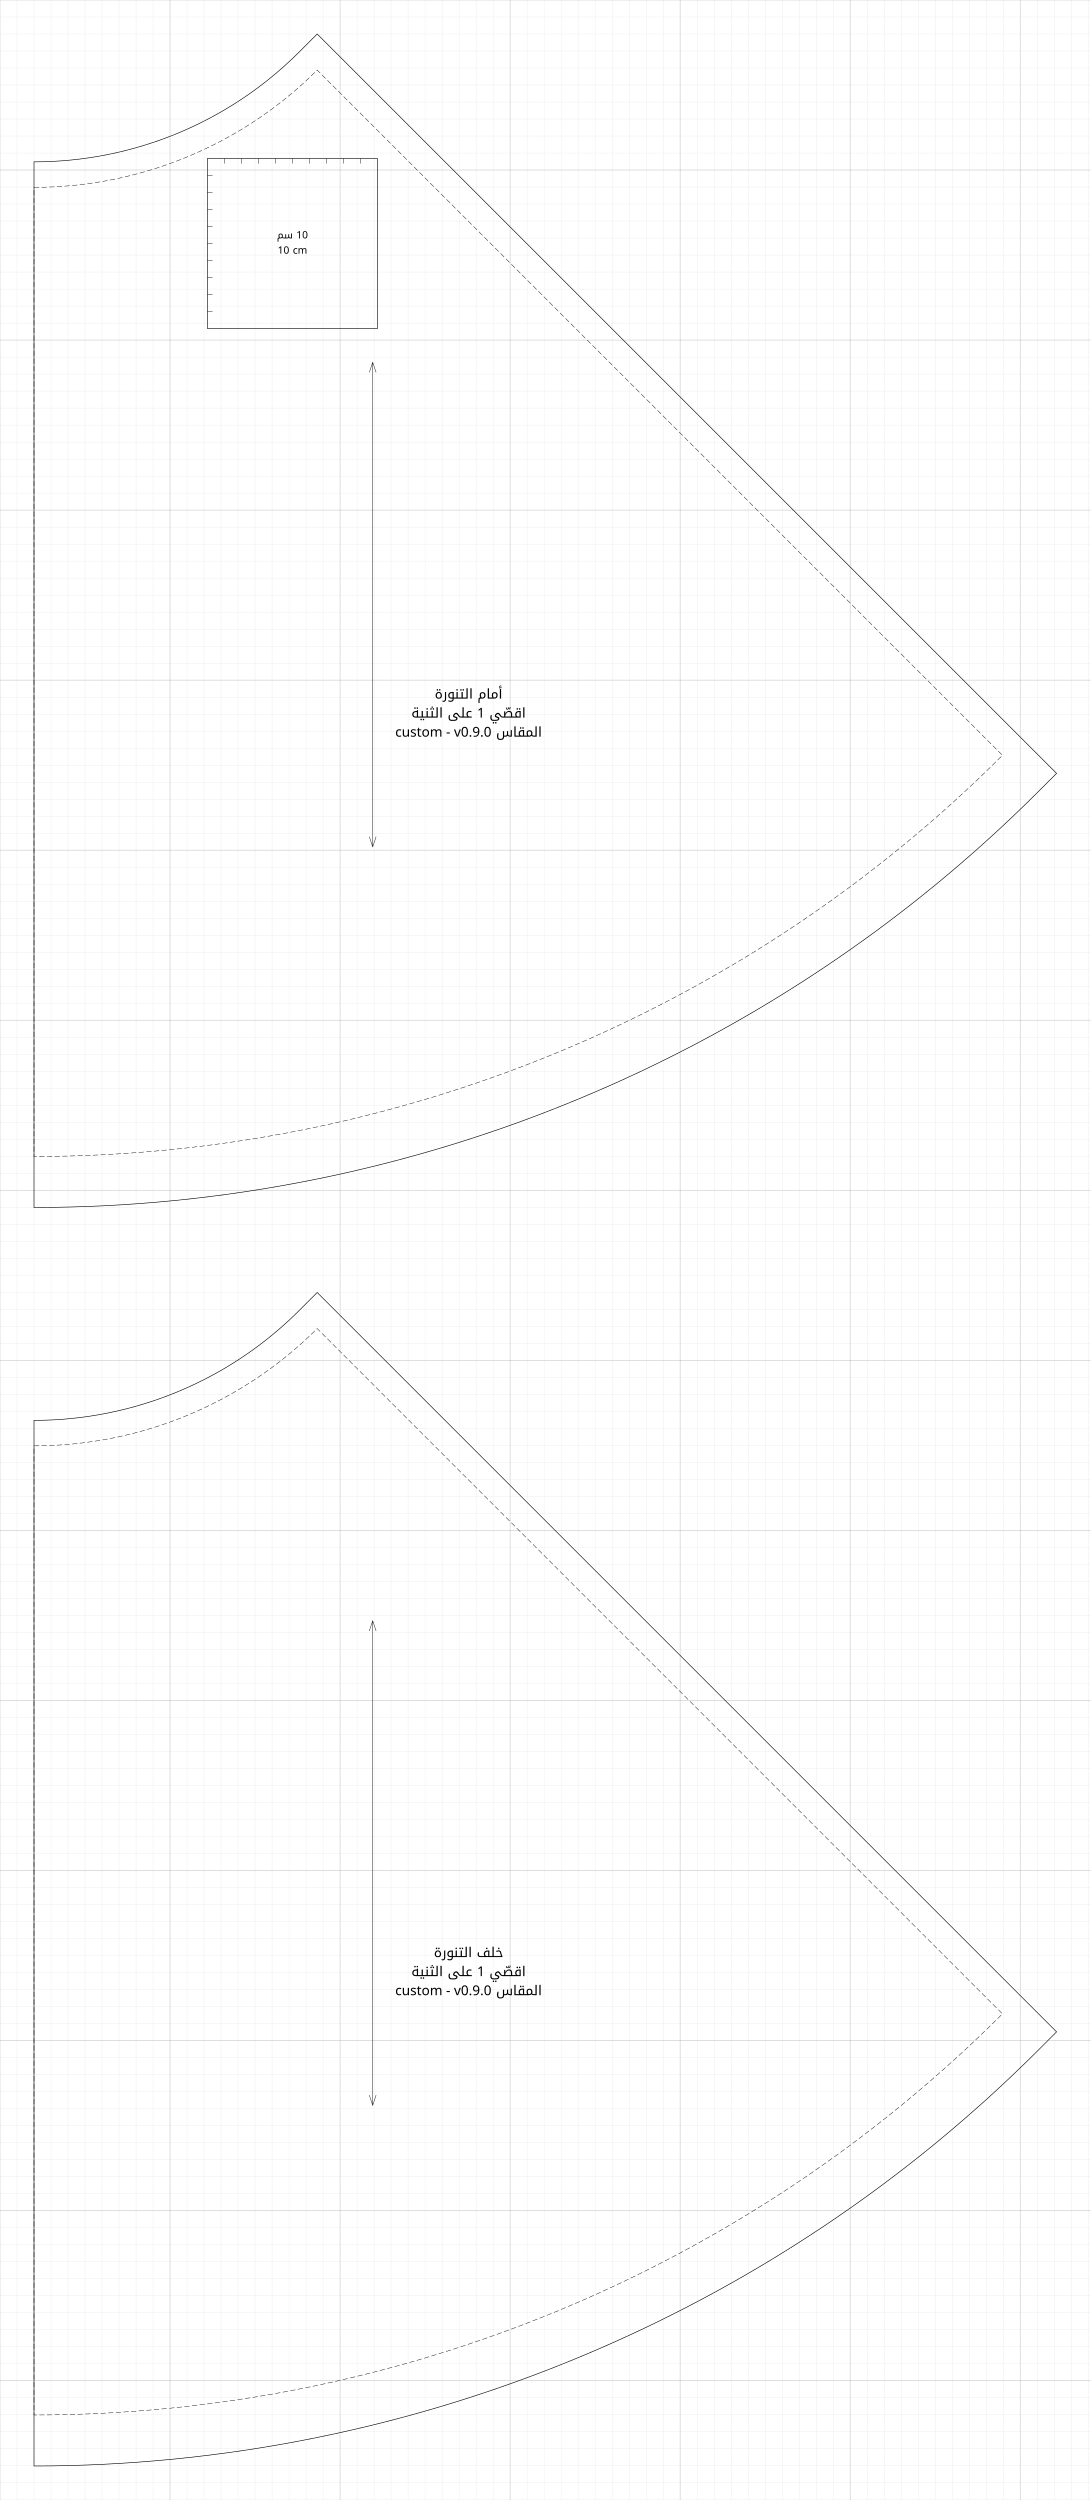
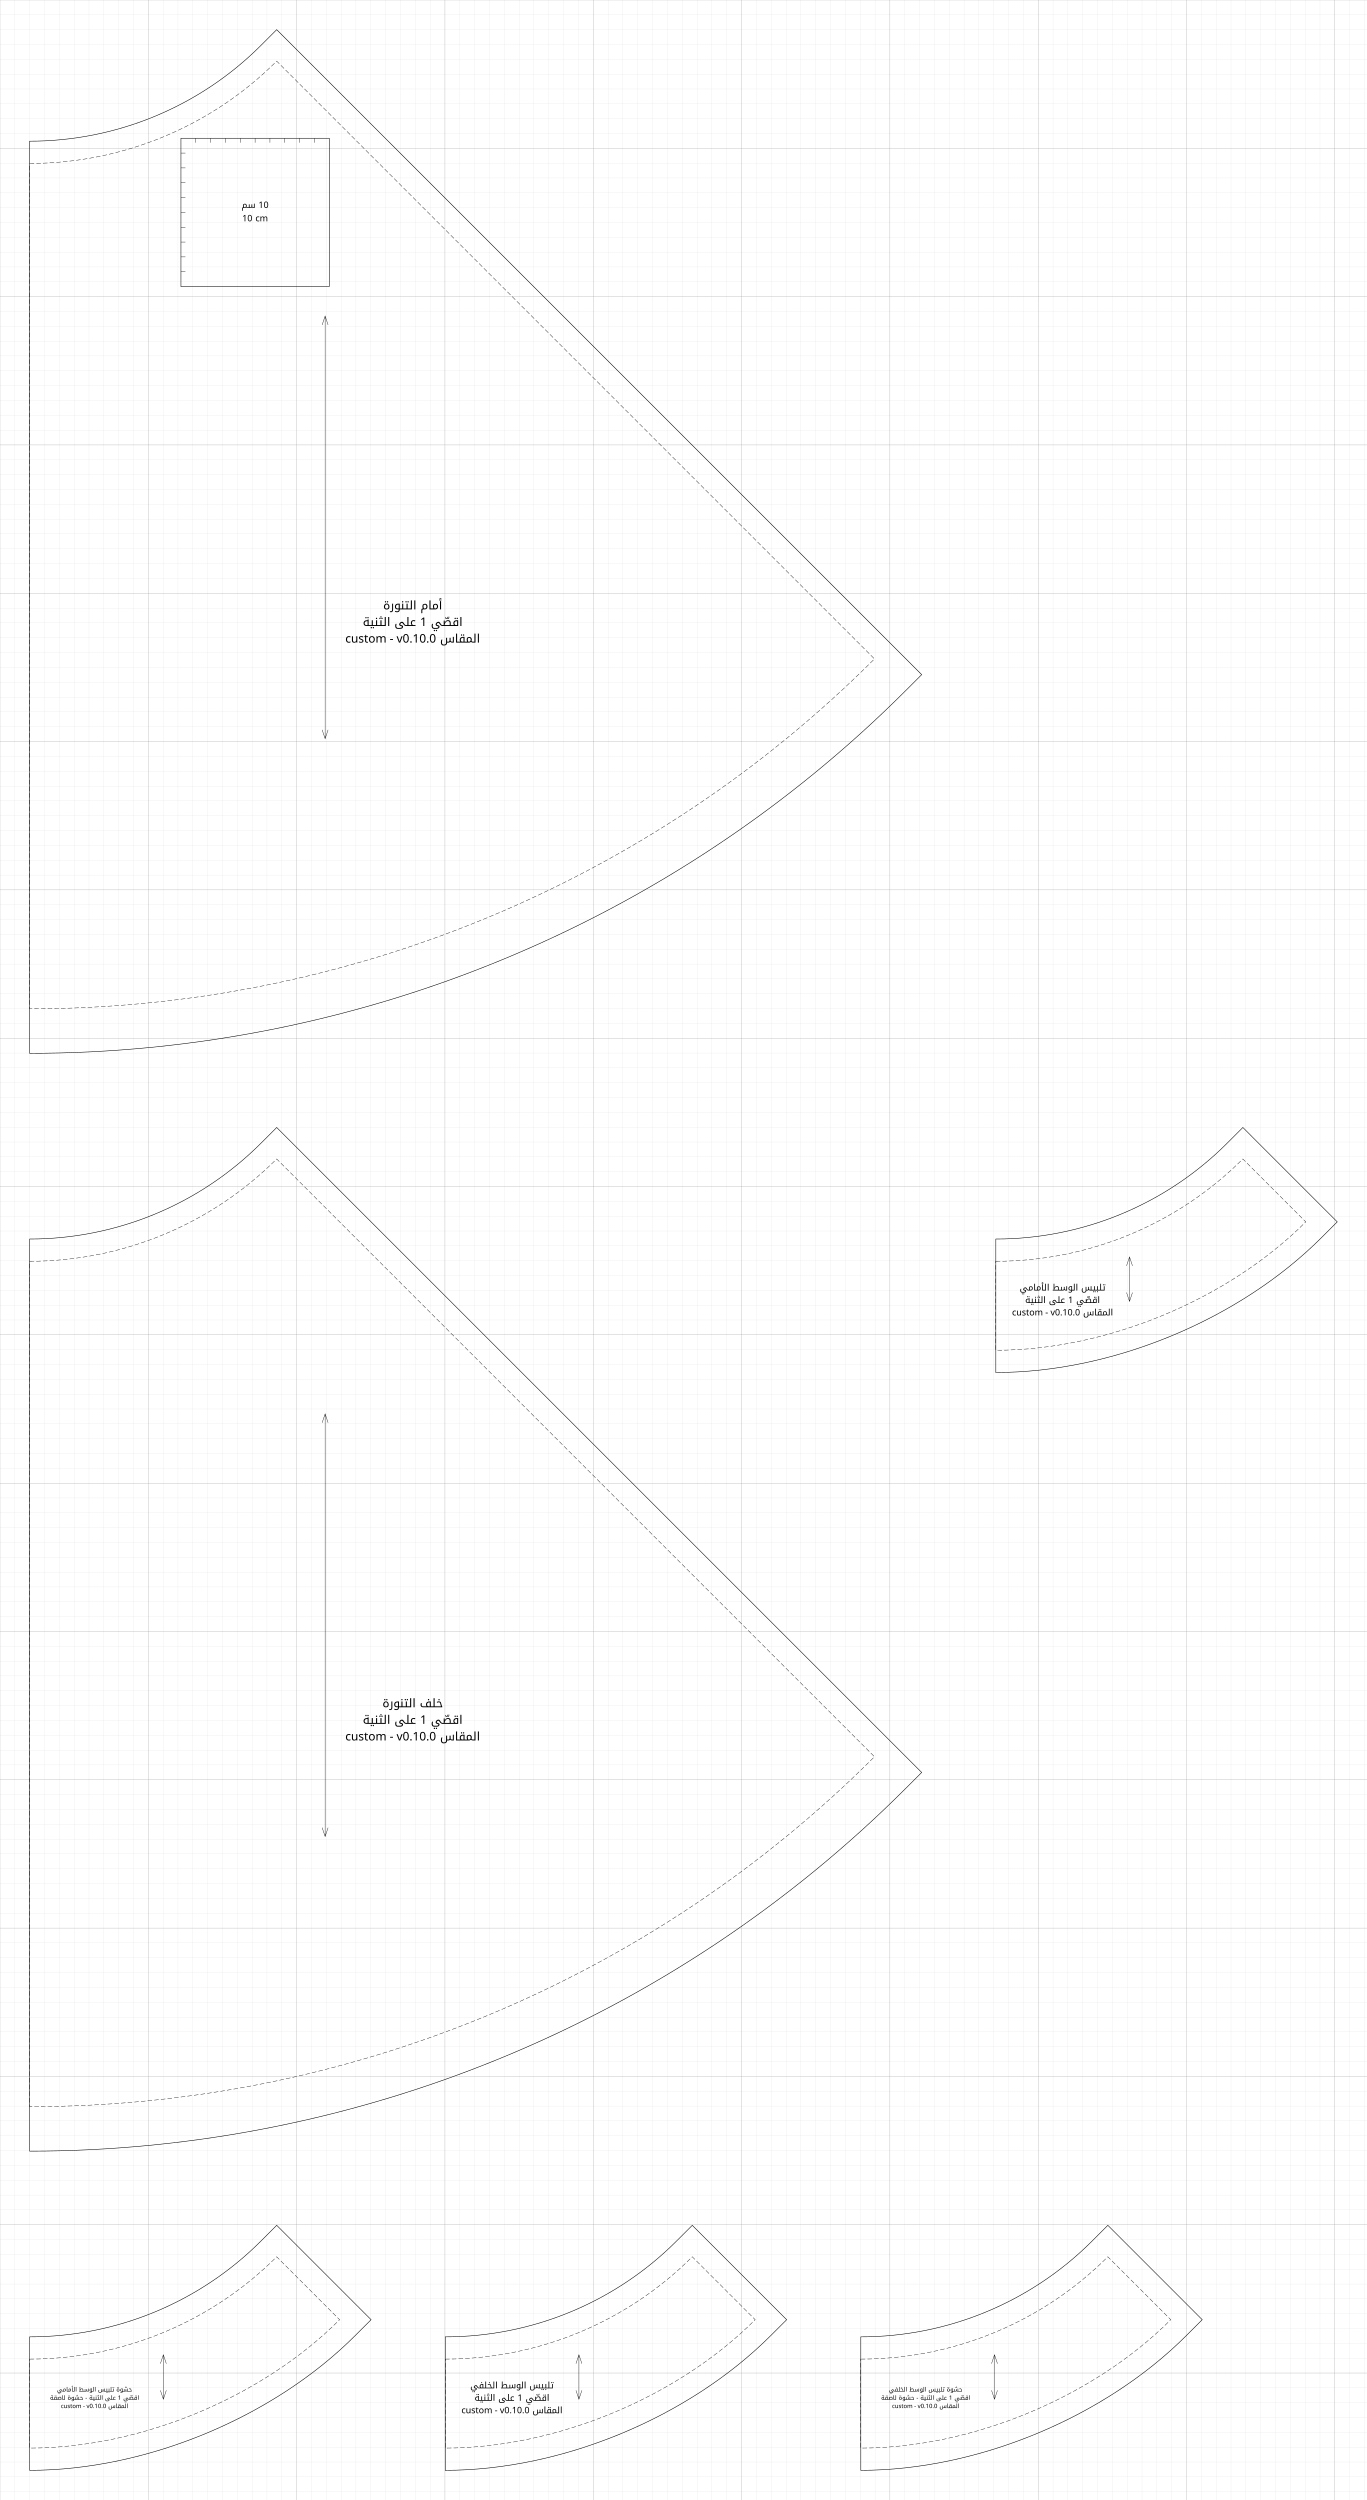
- <svg xmlns="http://www.w3.org/2000/svg" width="641.43mm" height="1470.41mm" viewBox="0 0 641.43 1470.41">
+ <svg xmlns="http://www.w3.org/2000/svg" width="921.63mm" height="1685.61mm" viewBox="0 0 921.63 1685.61">
  <g id="layer-grid">
-     <path id="grid-minor" d="M 10.00 0 V 1470.41 M 20.00 0 V 1470.41 M 30.00 0 V 1470.41 M 40.00 0 V 1470.41 M 50.00 0 V 1470.41 M 60.00 0 V 1470.41 M 70.00 0 V 1470.41 M 80.00 0 V 1470.41 M 90.00 0 V 1470.41 M 110.00 0 V 1470.41 M 120.00 0 V 1470.41 M 130.00 0 V 1470.41 M 140.00 0 V 1470.41 M 150.00 0 V 1470.41 M 160.00 0 V 1470.41 M 170.00 0 V 1470.41 M 180.00 0 V 1470.41 M 190.00 0 V 1470.41 M 210.00 0 V 1470.41 M 220.00 0 V 1470.41 M 230.00 0 V 1470.41 M 240.00 0 V 1470.41 M 250.00 0 V 1470.41 M 260.00 0 V 1470.41 M 270.00 0 V 1470.41 M 280.00 0 V 1470.41 M 290.00 0 V 1470.41 M 310.00 0 V 1470.41 M 320.00 0 V 1470.41 M 330.00 0 V 1470.41 M 340.00 0 V 1470.41 M 350.00 0 V 1470.41 M 360.00 0 V 1470.41 M 370.00 0 V 1470.41 M 380.00 0 V 1470.41 M 390.00 0 V 1470.41 M 410.00 0 V 1470.41 M 420.00 0 V 1470.41 M 430.00 0 V 1470.41 M 440.00 0 V 1470.41 M 450.00 0 V 1470.41 M 460.00 0 V 1470.41 M 470.00 0 V 1470.41 M 480.00 0 V 1470.41 M 490.00 0 V 1470.41 M 510.00 0 V 1470.41 M 520.00 0 V 1470.41 M 530.00 0 V 1470.41 M 540.00 0 V 1470.41 M 550.00 0 V 1470.41 M 560.00 0 V 1470.41 M 570.00 0 V 1470.41 M 580.00 0 V 1470.41 M 590.00 0 V 1470.41 M 610.00 0 V 1470.41 M 620.00 0 V 1470.41 M 630.00 0 V 1470.41 M 640.00 0 V 1470.41 M 0 10.00 H 641.43 M 0 20.00 H 641.43 M 0 30.00 H 641.43 M 0 40.00 H 641.43 M 0 50.00 H 641.43 M 0 60.00 H 641.43 M 0 70.00 H 641.43 M 0 80.00 H 641.43 M 0 90.00 H 641.43 M 0 110.00 H 641.43 M 0 120.00 H 641.43 M 0 130.00 H 641.43 M 0 140.00 H 641.43 M 0 150.00 H 641.43 M 0 160.00 H 641.43 M 0 170.00 H 641.43 M 0 180.00 H 641.43 M 0 190.00 H 641.43 M 0 210.00 H 641.43 M 0 220.00 H 641.43 M 0 230.00 H 641.43 M 0 240.00 H 641.43 M 0 250.00 H 641.43 M 0 260.00 H 641.43 M 0 270.00 H 641.43 M 0 280.00 H 641.43 M 0 290.00 H 641.43 M 0 310.00 H 641.43 M 0 320.00 H 641.43 M 0 330.00 H 641.43 M 0 340.00 H 641.43 M 0 350.00 H 641.43 M 0 360.00 H 641.43 M 0 370.00 H 641.43 M 0 380.00 H 641.43 M 0 390.00 H 641.43 M 0 410.00 H 641.43 M 0 420.00 H 641.43 M 0 430.00 H 641.43 M 0 440.00 H 641.43 M 0 450.00 H 641.43 M 0 460.00 H 641.43 M 0 470.00 H 641.43 M 0 480.00 H 641.43 M 0 490.00 H 641.43 M 0 510.00 H 641.43 M 0 520.00 H 641.43 M 0 530.00 H 641.43 M 0 540.00 H 641.43 M 0 550.00 H 641.43 M 0 560.00 H 641.43 M 0 570.00 H 641.43 M 0 580.00 H 641.43 M 0 590.00 H 641.43 M 0 610.00 H 641.43 M 0 620.00 H 641.43 M 0 630.00 H 641.43 M 0 640.00 H 641.43 M 0 650.00 H 641.43 M 0 660.00 H 641.43 M 0 670.00 H 641.43 M 0 680.00 H 641.43 M 0 690.00 H 641.43 M 0 710.00 H 641.43 M 0 720.00 H 641.43 M 0 730.00 H 641.43 M 0 740.00 H 641.43 M 0 750.00 H 641.43 M 0 760.00 H 641.43 M 0 770.00 H 641.43 M 0 780.00 H 641.43 M 0 790.00 H 641.43 M 0 810.00 H 641.43 M 0 820.00 H 641.43 M 0 830.00 H 641.43 M 0 840.00 H 641.43 M 0 850.00 H 641.43 M 0 860.00 H 641.43 M 0 870.00 H 641.43 M 0 880.00 H 641.43 M 0 890.00 H 641.43 M 0 910.00 H 641.43 M 0 920.00 H 641.43 M 0 930.00 H 641.43 M 0 940.00 H 641.43 M 0 950.00 H 641.43 M 0 960.00 H 641.43 M 0 970.00 H 641.43 M 0 980.00 H 641.43 M 0 990.00 H 641.43 M 0 1010.00 H 641.43 M 0 1020.00 H 641.43 M 0 1030.00 H 641.43 M 0 1040.00 H 641.43 M 0 1050.00 H 641.43 M 0 1060.00 H 641.43 M 0 1070.00 H 641.43 M 0 1080.00 H 641.43 M 0 1090.00 H 641.43 M 0 1110.00 H 641.43 M 0 1120.00 H 641.43 M 0 1130.00 H 641.43 M 0 1140.00 H 641.43 M 0 1150.00 H 641.43 M 0 1160.00 H 641.43 M 0 1170.00 H 641.43 M 0 1180.00 H 641.43 M 0 1190.00 H 641.43 M 0 1210.00 H 641.43 M 0 1220.00 H 641.43 M 0 1230.00 H 641.43 M 0 1240.00 H 641.43 M 0 1250.00 H 641.43 M 0 1260.00 H 641.43 M 0 1270.00 H 641.43 M 0 1280.00 H 641.43 M 0 1290.00 H 641.43 M 0 1310.00 H 641.43 M 0 1320.00 H 641.43 M 0 1330.00 H 641.43 M 0 1340.00 H 641.43 M 0 1350.00 H 641.43 M 0 1360.00 H 641.43 M 0 1370.00 H 641.43 M 0 1380.00 H 641.43 M 0 1390.00 H 641.43 M 0 1410.00 H 641.43 M 0 1420.00 H 641.43 M 0 1430.00 H 641.43 M 0 1440.00 H 641.43 M 0 1450.00 H 641.43 M 0 1460.00 H 641.43 M 0 1470.00 H 641.43" fill="none" stroke="#d0d0d0" stroke-width="0.1" />
-     <path id="grid-major" d="M 0.00 0 V 1470.41 M 100.00 0 V 1470.41 M 200.00 0 V 1470.41 M 300.00 0 V 1470.41 M 400.00 0 V 1470.41 M 500.00 0 V 1470.41 M 600.00 0 V 1470.41 M 0 0.00 H 641.43 M 0 100.00 H 641.43 M 0 200.00 H 641.43 M 0 300.00 H 641.43 M 0 400.00 H 641.43 M 0 500.00 H 641.43 M 0 600.00 H 641.43 M 0 700.00 H 641.43 M 0 800.00 H 641.43 M 0 900.00 H 641.43 M 0 1000.00 H 641.43 M 0 1100.00 H 641.43 M 0 1200.00 H 641.43 M 0 1300.00 H 641.43 M 0 1400.00 H 641.43" fill="none" stroke="#a0a0a0" stroke-width="0.2" />
+     <path id="grid-minor" d="M 10.00 0 V 1685.61 M 20.00 0 V 1685.61 M 30.00 0 V 1685.61 M 40.00 0 V 1685.61 M 50.00 0 V 1685.61 M 60.00 0 V 1685.61 M 70.00 0 V 1685.61 M 80.00 0 V 1685.61 M 90.00 0 V 1685.61 M 110.00 0 V 1685.61 M 120.00 0 V 1685.61 M 130.00 0 V 1685.61 M 140.00 0 V 1685.61 M 150.00 0 V 1685.61 M 160.00 0 V 1685.61 M 170.00 0 V 1685.61 M 180.00 0 V 1685.61 M 190.00 0 V 1685.61 M 210.00 0 V 1685.61 M 220.00 0 V 1685.61 M 230.00 0 V 1685.61 M 240.00 0 V 1685.61 M 250.00 0 V 1685.61 M 260.00 0 V 1685.61 M 270.00 0 V 1685.61 M 280.00 0 V 1685.61 M 290.00 0 V 1685.61 M 310.00 0 V 1685.61 M 320.00 0 V 1685.61 M 330.00 0 V 1685.61 M 340.00 0 V 1685.61 M 350.00 0 V 1685.61 M 360.00 0 V 1685.61 M 370.00 0 V 1685.61 M 380.00 0 V 1685.61 M 390.00 0 V 1685.61 M 410.00 0 V 1685.61 M 420.00 0 V 1685.61 M 430.00 0 V 1685.61 M 440.00 0 V 1685.61 M 450.00 0 V 1685.61 M 460.00 0 V 1685.61 M 470.00 0 V 1685.61 M 480.00 0 V 1685.61 M 490.00 0 V 1685.61 M 510.00 0 V 1685.61 M 520.00 0 V 1685.61 M 530.00 0 V 1685.61 M 540.00 0 V 1685.61 M 550.00 0 V 1685.61 M 560.00 0 V 1685.61 M 570.00 0 V 1685.61 M 580.00 0 V 1685.61 M 590.00 0 V 1685.61 M 610.00 0 V 1685.61 M 620.00 0 V 1685.61 M 630.00 0 V 1685.61 M 640.00 0 V 1685.61 M 650.00 0 V 1685.61 M 660.00 0 V 1685.61 M 670.00 0 V 1685.61 M 680.00 0 V 1685.61 M 690.00 0 V 1685.61 M 710.00 0 V 1685.61 M 720.00 0 V 1685.61 M 730.00 0 V 1685.61 M 740.00 0 V 1685.61 M 750.00 0 V 1685.61 M 760.00 0 V 1685.61 M 770.00 0 V 1685.61 M 780.00 0 V 1685.61 M 790.00 0 V 1685.61 M 810.00 0 V 1685.61 M 820.00 0 V 1685.61 M 830.00 0 V 1685.61 M 840.00 0 V 1685.61 M 850.00 0 V 1685.61 M 860.00 0 V 1685.61 M 870.00 0 V 1685.61 M 880.00 0 V 1685.61 M 890.00 0 V 1685.61 M 910.00 0 V 1685.61 M 920.00 0 V 1685.61 M 0 10.00 H 921.63 M 0 20.00 H 921.63 M 0 30.00 H 921.63 M 0 40.00 H 921.63 M 0 50.00 H 921.63 M 0 60.00 H 921.63 M 0 70.00 H 921.63 M 0 80.00 H 921.63 M 0 90.00 H 921.63 M 0 110.00 H 921.63 M 0 120.00 H 921.63 M 0 130.00 H 921.63 M 0 140.00 H 921.63 M 0 150.00 H 921.63 M 0 160.00 H 921.63 M 0 170.00 H 921.63 M 0 180.00 H 921.63 M 0 190.00 H 921.63 M 0 210.00 H 921.63 M 0 220.00 H 921.63 M 0 230.00 H 921.63 M 0 240.00 H 921.63 M 0 250.00 H 921.63 M 0 260.00 H 921.63 M 0 270.00 H 921.63 M 0 280.00 H 921.63 M 0 290.00 H 921.63 M 0 310.00 H 921.63 M 0 320.00 H 921.63 M 0 330.00 H 921.63 M 0 340.00 H 921.63 M 0 350.00 H 921.63 M 0 360.00 H 921.63 M 0 370.00 H 921.63 M 0 380.00 H 921.63 M 0 390.00 H 921.63 M 0 410.00 H 921.63 M 0 420.00 H 921.63 M 0 430.00 H 921.63 M 0 440.00 H 921.63 M 0 450.00 H 921.63 M 0 460.00 H 921.63 M 0 470.00 H 921.63 M 0 480.00 H 921.63 M 0 490.00 H 921.63 M 0 510.00 H 921.63 M 0 520.00 H 921.63 M 0 530.00 H 921.63 M 0 540.00 H 921.63 M 0 550.00 H 921.63 M 0 560.00 H 921.63 M 0 570.00 H 921.63 M 0 580.00 H 921.63 M 0 590.00 H 921.63 M 0 610.00 H 921.63 M 0 620.00 H 921.63 M 0 630.00 H 921.63 M 0 640.00 H 921.63 M 0 650.00 H 921.63 M 0 660.00 H 921.63 M 0 670.00 H 921.63 M 0 680.00 H 921.63 M 0 690.00 H 921.63 M 0 710.00 H 921.63 M 0 720.00 H 921.63 M 0 730.00 H 921.63 M 0 740.00 H 921.63 M 0 750.00 H 921.63 M 0 760.00 H 921.63 M 0 770.00 H 921.63 M 0 780.00 H 921.63 M 0 790.00 H 921.63 M 0 810.00 H 921.63 M 0 820.00 H 921.63 M 0 830.00 H 921.63 M 0 840.00 H 921.63 M 0 850.00 H 921.63 M 0 860.00 H 921.63 M 0 870.00 H 921.63 M 0 880.00 H 921.63 M 0 890.00 H 921.63 M 0 910.00 H 921.63 M 0 920.00 H 921.63 M 0 930.00 H 921.63 M 0 940.00 H 921.63 M 0 950.00 H 921.63 M 0 960.00 H 921.63 M 0 970.00 H 921.63 M 0 980.00 H 921.63 M 0 990.00 H 921.63 M 0 1010.00 H 921.63 M 0 1020.00 H 921.63 M 0 1030.00 H 921.63 M 0 1040.00 H 921.63 M 0 1050.00 H 921.63 M 0 1060.00 H 921.63 M 0 1070.00 H 921.63 M 0 1080.00 H 921.63 M 0 1090.00 H 921.63 M 0 1110.00 H 921.63 M 0 1120.00 H 921.63 M 0 1130.00 H 921.63 M 0 1140.00 H 921.63 M 0 1150.00 H 921.63 M 0 1160.00 H 921.63 M 0 1170.00 H 921.63 M 0 1180.00 H 921.63 M 0 1190.00 H 921.63 M 0 1210.00 H 921.63 M 0 1220.00 H 921.63 M 0 1230.00 H 921.63 M 0 1240.00 H 921.63 M 0 1250.00 H 921.63 M 0 1260.00 H 921.63 M 0 1270.00 H 921.63 M 0 1280.00 H 921.63 M 0 1290.00 H 921.63 M 0 1310.00 H 921.63 M 0 1320.00 H 921.63 M 0 1330.00 H 921.63 M 0 1340.00 H 921.63 M 0 1350.00 H 921.63 M 0 1360.00 H 921.63 M 0 1370.00 H 921.63 M 0 1380.00 H 921.63 M 0 1390.00 H 921.63 M 0 1410.00 H 921.63 M 0 1420.00 H 921.63 M 0 1430.00 H 921.63 M 0 1440.00 H 921.63 M 0 1450.00 H 921.63 M 0 1460.00 H 921.63 M 0 1470.00 H 921.63 M 0 1480.00 H 921.63 M 0 1490.00 H 921.63 M 0 1510.00 H 921.63 M 0 1520.00 H 921.63 M 0 1530.00 H 921.63 M 0 1540.00 H 921.63 M 0 1550.00 H 921.63 M 0 1560.00 H 921.63 M 0 1570.00 H 921.63 M 0 1580.00 H 921.63 M 0 1590.00 H 921.63 M 0 1610.00 H 921.63 M 0 1620.00 H 921.63 M 0 1630.00 H 921.63 M 0 1640.00 H 921.63 M 0 1650.00 H 921.63 M 0 1660.00 H 921.63 M 0 1670.00 H 921.63 M 0 1680.00 H 921.63" fill="none" stroke="#d0d0d0" stroke-width="0.1" />
+     <path id="grid-major" d="M 0.00 0 V 1685.61 M 100.00 0 V 1685.61 M 200.00 0 V 1685.61 M 300.00 0 V 1685.61 M 400.00 0 V 1685.61 M 500.00 0 V 1685.61 M 600.00 0 V 1685.61 M 700.00 0 V 1685.61 M 800.00 0 V 1685.61 M 900.00 0 V 1685.61 M 0 0.00 H 921.63 M 0 100.00 H 921.63 M 0 200.00 H 921.63 M 0 300.00 H 921.63 M 0 400.00 H 921.63 M 0 500.00 H 921.63 M 0 600.00 H 921.63 M 0 700.00 H 921.63 M 0 800.00 H 921.63 M 0 900.00 H 921.63 M 0 1000.00 H 921.63 M 0 1100.00 H 921.63 M 0 1200.00 H 921.63 M 0 1300.00 H 921.63 M 0 1400.00 H 921.63 M 0 1500.00 H 921.63 M 0 1600.00 H 921.63" fill="none" stroke="#a0a0a0" stroke-width="0.2" />
  </g>
  <g id="layer-cut">
    <path id="piece-skirt-front-cut" d="M 20.00 95.20 C 27.43 95.20 34.46 94.85 41.80 94.12 C 49.13 93.40 56.04 92.36 63.23 90.93 C 70.41 89.49 77.16 87.80 84.14 85.67 C 91.13 83.55 97.66 81.21 104.40 78.42 C 111.14 75.62 117.41 72.66 123.85 69.22 C 130.30 65.78 136.27 62.21 142.36 58.15 C 148.46 54.08 154.07 49.93 159.77 45.26 C 165.48 40.58 170.69 35.86 175.95 30.61 L 186.56 20.00 L 197.17 30.61 L 600.22 433.66 L 621.43 454.87 L 610.82 465.48 C 601.12 475.18 590.93 484.88 580.80 494.05 C 570.67 503.22 560.06 512.36 549.54 520.98 C 539.01 529.61 528.00 538.18 517.10 546.25 C 506.20 554.32 494.82 562.32 483.56 569.82 C 472.31 577.33 460.57 584.74 448.99 591.67 C 437.41 598.60 425.34 605.42 413.45 611.77 C 401.56 618.12 389.19 624.34 377.02 630.09 C 364.84 635.84 352.19 641.45 339.75 646.60 C 327.31 651.75 314.41 656.74 301.73 661.28 C 289.05 665.82 275.90 670.17 263.01 674.09 C 250.11 678.01 236.76 681.71 223.67 685.00 C 210.57 688.30 197.03 691.35 183.77 694.00 C 170.51 696.65 156.80 699.04 143.39 701.05 C 129.97 703.05 116.12 704.77 102.58 706.12 C 89.04 707.46 75.08 708.50 61.43 709.18 C 47.79 709.85 33.73 710.20 20.00 710.20 L 20.00 680.20 L 20.00 110.20 L 20.00 95.20 Z" fill="none" stroke="#000000" stroke-width="0.35" />
    <path id="piece-skirt-back-cut" d="M 20.00 835.41 C 27.43 835.41 34.46 835.06 41.80 834.33 C 49.13 833.60 56.04 832.57 63.23 831.13 C 70.41 829.69 77.16 828.00 84.14 825.87 C 91.13 823.75 97.66 821.41 104.40 818.62 C 111.14 815.83 117.41 812.86 123.85 809.43 C 130.30 805.99 136.27 802.42 142.36 798.35 C 148.46 794.29 154.07 790.13 159.77 785.46 C 165.48 780.79 170.69 776.07 175.95 770.81 L 186.56 760.20 L 197.17 770.81 L 600.22 1173.86 L 621.43 1195.07 L 610.82 1205.68 C 601.12 1215.39 590.93 1225.08 580.80 1234.25 C 570.67 1243.42 560.06 1252.56 549.54 1261.19 C 539.01 1269.81 528.00 1278.38 517.10 1286.45 C 506.20 1294.52 494.82 1302.52 483.56 1310.03 C 472.31 1317.53 460.57 1324.95 448.99 1331.88 C 437.41 1338.81 425.34 1345.63 413.45 1351.98 C 401.56 1358.32 389.19 1364.54 377.02 1370.29 C 364.84 1376.05 352.19 1381.65 339.75 1386.81 C 327.31 1391.96 314.41 1396.94 301.73 1401.48 C 289.05 1406.02 275.90 1410.37 263.01 1414.29 C 250.11 1418.21 236.76 1421.92 223.67 1425.21 C 210.57 1428.50 197.03 1431.55 183.77 1434.20 C 170.51 1436.86 156.80 1439.25 143.39 1441.25 C 129.97 1443.25 116.12 1444.97 102.58 1446.32 C 89.04 1447.66 75.08 1448.70 61.43 1449.38 C 47.79 1450.06 33.73 1450.41 20.00 1450.41 L 20.00 1420.41 L 20.00 850.41 L 20.00 835.41 Z" fill="none" stroke="#000000" stroke-width="0.35" />
+     <path id="piece-waist-facing-front-cut" d="M 671.43 835.41 C 678.86 835.41 685.89 835.06 693.23 834.33 C 700.56 833.60 707.47 832.57 714.66 831.13 C 721.84 829.69 728.58 828.00 735.57 825.87 C 742.56 823.75 749.09 821.41 755.83 818.62 C 762.57 815.83 768.84 812.86 775.28 809.43 C 781.73 805.99 787.69 802.42 793.79 798.35 C 799.89 794.29 805.50 790.13 811.20 785.46 C 816.91 780.79 822.12 776.07 827.38 770.81 L 837.99 760.20 L 848.59 770.81 L 891.02 813.24 L 901.63 823.84 L 891.02 834.45 C 884.15 841.33 876.50 848.15 868.78 854.36 C 861.05 860.57 852.64 866.65 844.21 872.13 C 835.79 877.62 826.75 882.92 817.76 887.63 C 808.78 892.35 799.24 896.82 789.83 900.71 C 780.43 904.61 770.53 908.20 760.84 911.21 C 751.15 914.23 741.01 916.88 731.17 918.96 C 721.33 921.04 711.08 922.69 701.24 923.76 C 691.38 924.83 681.15 925.41 671.43 925.41 L 671.43 910.41 L 671.43 850.41 L 671.43 835.41 Z" fill="none" stroke="#000000" stroke-width="0.35" />
+     <path id="piece-waist-facing-interfacing-front-cut" d="M 20.00 1575.61 C 27.43 1575.61 34.46 1575.26 41.80 1574.53 C 49.13 1573.80 56.04 1572.77 63.23 1571.34 C 70.41 1569.90 77.16 1568.20 84.14 1566.08 C 91.13 1563.95 97.66 1561.62 104.40 1558.82 C 111.14 1556.03 117.41 1553.07 123.85 1549.63 C 130.30 1546.19 136.27 1542.62 142.36 1538.56 C 148.46 1534.49 154.07 1530.34 159.77 1525.67 C 165.48 1520.99 170.69 1516.27 175.95 1511.01 L 186.56 1500.41 L 197.17 1511.01 L 239.59 1553.44 L 250.20 1564.05 L 239.59 1574.65 C 232.72 1581.53 225.07 1588.36 217.35 1594.57 C 209.63 1600.77 201.21 1606.85 192.79 1612.34 C 184.36 1617.82 175.32 1623.12 166.33 1627.84 C 157.35 1632.56 147.81 1637.02 138.41 1640.92 C 129.00 1644.81 119.10 1648.40 109.41 1651.42 C 99.72 1654.43 89.58 1657.09 79.74 1659.16 C 69.90 1661.24 59.66 1662.89 49.81 1663.96 C 39.95 1665.04 29.72 1665.61 20.00 1665.61 L 20.00 1650.61 L 20.00 1590.61 L 20.00 1575.61 Z" fill="none" stroke="#000000" stroke-width="0.35" />
+     <path id="piece-waist-facing-back-cut" d="M 300.20 1575.61 C 307.63 1575.61 314.66 1575.26 322.00 1574.53 C 329.33 1573.80 336.24 1572.77 343.43 1571.34 C 350.61 1569.90 357.35 1568.20 364.34 1566.08 C 371.33 1563.95 377.86 1561.62 384.60 1558.82 C 391.34 1556.03 397.61 1553.07 404.05 1549.63 C 410.50 1546.19 416.46 1542.62 422.56 1538.56 C 428.66 1534.49 434.27 1530.34 439.97 1525.67 C 445.68 1520.99 450.89 1516.27 456.15 1511.01 L 466.76 1500.41 L 477.36 1511.01 L 519.79 1553.44 L 530.40 1564.05 L 519.79 1574.65 C 512.91 1581.53 505.27 1588.36 497.54 1594.57 C 489.82 1600.77 481.41 1606.85 472.98 1612.34 C 464.56 1617.82 455.52 1623.12 446.53 1627.84 C 437.55 1632.56 428.01 1637.02 418.60 1640.92 C 409.20 1644.81 399.29 1648.40 389.61 1651.42 C 379.92 1654.43 369.78 1657.09 359.94 1659.16 C 350.10 1661.24 339.85 1662.89 330.01 1663.96 C 320.15 1665.04 309.92 1665.61 300.20 1665.61 L 300.20 1650.61 L 300.20 1590.61 L 300.20 1575.61 Z" fill="none" stroke="#000000" stroke-width="0.35" />
+     <path id="piece-waist-facing-interfacing-back-cut" d="M 580.40 1575.61 C 587.83 1575.61 594.86 1575.26 602.20 1574.53 C 609.53 1573.80 616.44 1572.77 623.62 1571.34 C 630.81 1569.90 637.55 1568.20 644.54 1566.08 C 651.53 1563.95 658.06 1561.62 664.80 1558.82 C 671.54 1556.03 677.81 1553.07 684.25 1549.63 C 690.69 1546.19 696.66 1542.62 702.76 1538.56 C 708.85 1534.49 714.47 1530.34 720.17 1525.67 C 725.87 1520.99 731.09 1516.27 736.35 1511.01 L 746.95 1500.41 L 757.56 1511.01 L 799.99 1553.44 L 810.59 1564.05 L 799.99 1574.65 C 793.11 1581.53 785.47 1588.36 777.74 1594.57 C 770.02 1600.77 761.61 1606.85 753.18 1612.34 C 744.76 1617.82 735.71 1623.12 726.73 1627.84 C 717.75 1632.56 708.21 1637.02 698.80 1640.92 C 689.40 1644.81 679.49 1648.40 669.80 1651.42 C 660.11 1654.43 649.97 1657.09 640.14 1659.16 C 630.30 1661.24 620.05 1662.89 610.21 1663.96 C 600.35 1665.04 590.12 1665.61 580.40 1665.61 L 580.40 1650.61 L 580.40 1590.61 L 580.40 1575.61 Z" fill="none" stroke="#000000" stroke-width="0.35" />
  </g>
  <g id="layer-stitch">
    <path id="piece-skirt-front-stitch" d="M 20.00 110.20 C 82.47 110.20 142.38 85.39 186.56 41.21 L 589.61 444.26 C 438.54 595.33 233.64 680.20 20.00 680.20 L 20.00 110.20 Z" fill="none" stroke="#000000" stroke-width="0.25" stroke-dasharray="3 1.5" />
    <path id="piece-skirt-back-stitch" d="M 20.00 850.41 C 82.47 850.41 142.38 825.59 186.56 781.42 L 589.61 1184.47 C 438.54 1335.54 233.64 1420.41 20.00 1420.41 L 20.00 850.41 Z" fill="none" stroke="#000000" stroke-width="0.25" stroke-dasharray="3 1.5" />
+     <path id="piece-waist-facing-front-stitch" d="M 671.43 850.41 C 733.90 850.41 793.81 825.59 837.99 781.42 L 880.41 823.84 C 827.80 876.46 745.84 910.41 671.43 910.41 L 671.43 850.41 Z" fill="none" stroke="#000000" stroke-width="0.25" stroke-dasharray="3 1.5" />
+     <path id="piece-waist-facing-interfacing-front-stitch" d="M 20.00 1590.61 C 82.47 1590.61 142.38 1565.80 186.56 1521.62 L 228.98 1564.05 C 176.37 1616.66 94.41 1650.61 20.00 1650.61 L 20.00 1590.61 Z" fill="none" stroke="#000000" stroke-width="0.25" stroke-dasharray="3 1.5" />
+     <path id="piece-waist-facing-back-stitch" d="M 300.20 1590.61 C 362.67 1590.61 422.58 1565.80 466.76 1521.62 L 509.18 1564.05 C 456.57 1616.66 374.60 1650.61 300.20 1650.61 L 300.20 1590.61 Z" fill="none" stroke="#000000" stroke-width="0.25" stroke-dasharray="3 1.5" />
+     <path id="piece-waist-facing-interfacing-back-stitch" d="M 580.40 1590.61 C 642.87 1590.61 702.78 1565.80 746.95 1521.62 L 789.38 1564.05 C 736.77 1616.66 654.80 1650.61 580.40 1650.61 L 580.40 1590.61 Z" fill="none" stroke="#000000" stroke-width="0.25" stroke-dasharray="3 1.5" />
  </g>
  <g id="layer-notches">

</g>
  <g id="layer-grain">
    <path id="piece-skirt-front-grain" d="M 219.21 213.08 L 219.21 498.08 M 217.21 492.08 L 219.21 498.08 L 221.21 492.08 M 221.21 219.08 L 219.21 213.08 L 217.21 219.08" fill="none" stroke="#000000" stroke-width="0.25" />
    <path id="piece-skirt-back-grain" d="M 219.21 953.28 L 219.21 1238.28 M 217.21 1232.28 L 219.21 1238.28 L 221.21 1232.28 M 221.21 959.28 L 219.21 953.28 L 217.21 959.28" fill="none" stroke="#000000" stroke-width="0.25" />
+     <path id="piece-waist-facing-front-grain" d="M 761.57 847.48 L 761.57 877.48 M 759.57 871.48 L 761.57 877.48 L 763.57 871.48 M 763.57 853.48 L 761.57 847.48 L 759.57 853.48" fill="none" stroke="#000000" stroke-width="0.25" />
+     <path id="piece-waist-facing-interfacing-front-grain" d="M 110.14 1587.68 L 110.14 1617.68 M 108.14 1611.68 L 110.14 1617.68 L 112.14 1611.68 M 112.14 1593.68 L 110.14 1587.68 L 108.14 1593.68" fill="none" stroke="#000000" stroke-width="0.25" />
+     <path id="piece-waist-facing-back-grain" d="M 390.34 1587.68 L 390.34 1617.68 M 388.34 1611.68 L 390.34 1617.68 L 392.34 1611.68 M 392.34 1593.68 L 390.34 1587.68 L 388.34 1593.68" fill="none" stroke="#000000" stroke-width="0.25" />
+     <path id="piece-waist-facing-interfacing-back-grain" d="M 670.54 1587.68 L 670.54 1617.68 M 668.54 1611.68 L 670.54 1617.68 L 672.54 1611.68 M 672.54 1593.68 L 670.54 1587.68 L 668.54 1593.68" fill="none" stroke="#000000" stroke-width="0.25" />
  </g>
  <g id="layer-darts">

</g>
  <g id="layer-marks">

</g>
  <g id="layer-labels">
-     <text id="piece-skirt-front-label-name" x="275.60" y="410.88" font-family="&quot;IBM Plex Sans Arabic&quot;, &quot;Noto Kufi Arabic&quot;, &quot;Geeza Pro&quot;, &quot;Segoe UI&quot;, Tahoma, sans-serif" font-size="8.00" direction="rtl" unicode-bidi="plaintext" text-anchor="middle">أمام التنورة</text>
-     <text id="piece-skirt-front-label-cut" x="275.60" y="422.08" font-family="&quot;IBM Plex Sans Arabic&quot;, &quot;Noto Kufi Arabic&quot;, &quot;Geeza Pro&quot;, &quot;Segoe UI&quot;, Tahoma, sans-serif" font-size="8.00" direction="rtl" unicode-bidi="plaintext" text-anchor="middle">اقصّي 1 على الثنية</text>
-     <text id="piece-skirt-front-label-size" x="275.60" y="433.28" font-family="&quot;IBM Plex Sans Arabic&quot;, &quot;Noto Kufi Arabic&quot;, &quot;Geeza Pro&quot;, &quot;Segoe UI&quot;, Tahoma, sans-serif" font-size="8.00" direction="rtl" unicode-bidi="plaintext" text-anchor="middle">المقاس custom - v0.9.0</text>
-     <text id="piece-skirt-back-label-name" x="275.60" y="1151.09" font-family="&quot;IBM Plex Sans Arabic&quot;, &quot;Noto Kufi Arabic&quot;, &quot;Geeza Pro&quot;, &quot;Segoe UI&quot;, Tahoma, sans-serif" font-size="8.00" direction="rtl" unicode-bidi="plaintext" text-anchor="middle">خلف التنورة</text>
-     <text id="piece-skirt-back-label-cut" x="275.60" y="1162.29" font-family="&quot;IBM Plex Sans Arabic&quot;, &quot;Noto Kufi Arabic&quot;, &quot;Geeza Pro&quot;, &quot;Segoe UI&quot;, Tahoma, sans-serif" font-size="8.00" direction="rtl" unicode-bidi="plaintext" text-anchor="middle">اقصّي 1 على الثنية</text>
-     <text id="piece-skirt-back-label-size" x="275.60" y="1173.49" font-family="&quot;IBM Plex Sans Arabic&quot;, &quot;Noto Kufi Arabic&quot;, &quot;Geeza Pro&quot;, &quot;Segoe UI&quot;, Tahoma, sans-serif" font-size="8.00" direction="rtl" unicode-bidi="plaintext" text-anchor="middle">المقاس custom - v0.9.0</text>
+     <text id="piece-skirt-front-label-name" x="278.26" y="410.88" font-family="&quot;IBM Plex Sans Arabic&quot;, &quot;Noto Kufi Arabic&quot;, &quot;Geeza Pro&quot;, &quot;Segoe UI&quot;, Tahoma, sans-serif" font-size="8.00" direction="rtl" unicode-bidi="plaintext" text-anchor="middle">أمام التنورة</text>
+     <text id="piece-skirt-front-label-cut" x="278.26" y="422.08" font-family="&quot;IBM Plex Sans Arabic&quot;, &quot;Noto Kufi Arabic&quot;, &quot;Geeza Pro&quot;, &quot;Segoe UI&quot;, Tahoma, sans-serif" font-size="8.00" direction="rtl" unicode-bidi="plaintext" text-anchor="middle">اقصّي 1 على الثنية</text>
+     <text id="piece-skirt-front-label-size" x="278.26" y="433.28" font-family="&quot;IBM Plex Sans Arabic&quot;, &quot;Noto Kufi Arabic&quot;, &quot;Geeza Pro&quot;, &quot;Segoe UI&quot;, Tahoma, sans-serif" font-size="8.00" direction="rtl" unicode-bidi="plaintext" text-anchor="middle">المقاس custom - v0.10.0</text>
+     <text id="piece-skirt-back-label-name" x="278.26" y="1151.09" font-family="&quot;IBM Plex Sans Arabic&quot;, &quot;Noto Kufi Arabic&quot;, &quot;Geeza Pro&quot;, &quot;Segoe UI&quot;, Tahoma, sans-serif" font-size="8.00" direction="rtl" unicode-bidi="plaintext" text-anchor="middle">خلف التنورة</text>
+     <text id="piece-skirt-back-label-cut" x="278.26" y="1162.29" font-family="&quot;IBM Plex Sans Arabic&quot;, &quot;Noto Kufi Arabic&quot;, &quot;Geeza Pro&quot;, &quot;Segoe UI&quot;, Tahoma, sans-serif" font-size="8.00" direction="rtl" unicode-bidi="plaintext" text-anchor="middle">اقصّي 1 على الثنية</text>
+     <text id="piece-skirt-back-label-size" x="278.26" y="1173.49" font-family="&quot;IBM Plex Sans Arabic&quot;, &quot;Noto Kufi Arabic&quot;, &quot;Geeza Pro&quot;, &quot;Segoe UI&quot;, Tahoma, sans-serif" font-size="8.00" direction="rtl" unicode-bidi="plaintext" text-anchor="middle">المقاس custom - v0.10.0</text>
+     <text id="piece-waist-facing-front-label-name" x="716.43" y="870.12" font-family="&quot;IBM Plex Sans Arabic&quot;, &quot;Noto Kufi Arabic&quot;, &quot;Geeza Pro&quot;, &quot;Segoe UI&quot;, Tahoma, sans-serif" font-size="6.00" direction="rtl" unicode-bidi="plaintext" text-anchor="middle">تلبيس الوسط الأمامي</text>
+     <text id="piece-waist-facing-front-label-cut" x="716.43" y="878.52" font-family="&quot;IBM Plex Sans Arabic&quot;, &quot;Noto Kufi Arabic&quot;, &quot;Geeza Pro&quot;, &quot;Segoe UI&quot;, Tahoma, sans-serif" font-size="6.00" direction="rtl" unicode-bidi="plaintext" text-anchor="middle">اقصّي 1 على الثنية</text>
+     <text id="piece-waist-facing-front-label-size" x="716.43" y="886.92" font-family="&quot;IBM Plex Sans Arabic&quot;, &quot;Noto Kufi Arabic&quot;, &quot;Geeza Pro&quot;, &quot;Segoe UI&quot;, Tahoma, sans-serif" font-size="6.00" direction="rtl" unicode-bidi="plaintext" text-anchor="middle">المقاس custom - v0.10.0</text>
+     <text id="piece-waist-facing-interfacing-front-label-name" x="63.75" y="1612.42" font-family="&quot;IBM Plex Sans Arabic&quot;, &quot;Noto Kufi Arabic&quot;, &quot;Geeza Pro&quot;, &quot;Segoe UI&quot;, Tahoma, sans-serif" font-size="4.00" direction="rtl" unicode-bidi="plaintext" text-anchor="middle">حشوة تلبيس الوسط الأمامي</text>
+     <text id="piece-waist-facing-interfacing-front-label-cut" x="63.75" y="1618.02" font-family="&quot;IBM Plex Sans Arabic&quot;, &quot;Noto Kufi Arabic&quot;, &quot;Geeza Pro&quot;, &quot;Segoe UI&quot;, Tahoma, sans-serif" font-size="4.00" direction="rtl" unicode-bidi="plaintext" text-anchor="middle">اقصّي 1 على الثنية - حشوة لاصقة</text>
+     <text id="piece-waist-facing-interfacing-front-label-size" x="63.75" y="1623.62" font-family="&quot;IBM Plex Sans Arabic&quot;, &quot;Noto Kufi Arabic&quot;, &quot;Geeza Pro&quot;, &quot;Segoe UI&quot;, Tahoma, sans-serif" font-size="4.00" direction="rtl" unicode-bidi="plaintext" text-anchor="middle">المقاس custom - v0.10.0</text>
+     <text id="piece-waist-facing-back-label-name" x="345.20" y="1610.32" font-family="&quot;IBM Plex Sans Arabic&quot;, &quot;Noto Kufi Arabic&quot;, &quot;Geeza Pro&quot;, &quot;Segoe UI&quot;, Tahoma, sans-serif" font-size="6.00" direction="rtl" unicode-bidi="plaintext" text-anchor="middle">تلبيس الوسط الخلفي</text>
+     <text id="piece-waist-facing-back-label-cut" x="345.20" y="1618.72" font-family="&quot;IBM Plex Sans Arabic&quot;, &quot;Noto Kufi Arabic&quot;, &quot;Geeza Pro&quot;, &quot;Segoe UI&quot;, Tahoma, sans-serif" font-size="6.00" direction="rtl" unicode-bidi="plaintext" text-anchor="middle">اقصّي 1 على الثنية</text>
+     <text id="piece-waist-facing-back-label-size" x="345.20" y="1627.12" font-family="&quot;IBM Plex Sans Arabic&quot;, &quot;Noto Kufi Arabic&quot;, &quot;Geeza Pro&quot;, &quot;Segoe UI&quot;, Tahoma, sans-serif" font-size="6.00" direction="rtl" unicode-bidi="plaintext" text-anchor="middle">المقاس custom - v0.10.0</text>
+     <text id="piece-waist-facing-interfacing-back-label-name" x="624.15" y="1612.42" font-family="&quot;IBM Plex Sans Arabic&quot;, &quot;Noto Kufi Arabic&quot;, &quot;Geeza Pro&quot;, &quot;Segoe UI&quot;, Tahoma, sans-serif" font-size="4.00" direction="rtl" unicode-bidi="plaintext" text-anchor="middle">حشوة تلبيس الوسط الخلفي</text>
+     <text id="piece-waist-facing-interfacing-back-label-cut" x="624.15" y="1618.02" font-family="&quot;IBM Plex Sans Arabic&quot;, &quot;Noto Kufi Arabic&quot;, &quot;Geeza Pro&quot;, &quot;Segoe UI&quot;, Tahoma, sans-serif" font-size="4.00" direction="rtl" unicode-bidi="plaintext" text-anchor="middle">اقصّي 1 على الثنية - حشوة لاصقة</text>
+     <text id="piece-waist-facing-interfacing-back-label-size" x="624.15" y="1623.62" font-family="&quot;IBM Plex Sans Arabic&quot;, &quot;Noto Kufi Arabic&quot;, &quot;Geeza Pro&quot;, &quot;Segoe UI&quot;, Tahoma, sans-serif" font-size="4.00" direction="rtl" unicode-bidi="plaintext" text-anchor="middle">المقاس custom - v0.10.0</text>
  </g>
  <g id="layer-scale">
    <rect id="piece-skirt-front-scale-square" x="122.00" y="93.21" width="100.00" height="100.00" fill="none" stroke="#000000" stroke-width="0.35" />
    <path id="piece-skirt-front-scale-ticks" d="M 132.00 93.21 v 3.00 M 122.00 103.21 h 3.00 M 142.00 93.21 v 3.00 M 122.00 113.21 h 3.00 M 152.00 93.21 v 3.00 M 122.00 123.21 h 3.00 M 162.00 93.21 v 3.00 M 122.00 133.21 h 3.00 M 172.00 93.21 v 3.00 M 122.00 143.21 h 3.00 M 182.00 93.21 v 3.00 M 122.00 153.21 h 3.00 M 192.00 93.21 v 3.00 M 122.00 163.21 h 3.00 M 202.00 93.21 v 3.00 M 122.00 173.21 h 3.00 M 212.00 93.21 v 3.00 M 122.00 183.21 h 3.00" fill="none" stroke="#000000" stroke-width="0.25" />
    <text id="piece-skirt-front-scale-caption-ar" x="172.00" y="140.21" font-family="&quot;IBM Plex Sans Arabic&quot;, &quot;Noto Kufi Arabic&quot;, &quot;Geeza Pro&quot;, &quot;Segoe UI&quot;, Tahoma, sans-serif" font-size="6.00" direction="rtl" unicode-bidi="plaintext" text-anchor="middle">10 سم</text>
    <text id="piece-skirt-front-scale-caption-en" x="172.00" y="149.21" font-family="&quot;IBM Plex Sans Arabic&quot;, &quot;Noto Kufi Arabic&quot;, &quot;Geeza Pro&quot;, &quot;Segoe UI&quot;, Tahoma, sans-serif" font-size="6.00" direction="ltr" unicode-bidi="plaintext" text-anchor="middle">10 cm</text>
  </g>
</svg>
